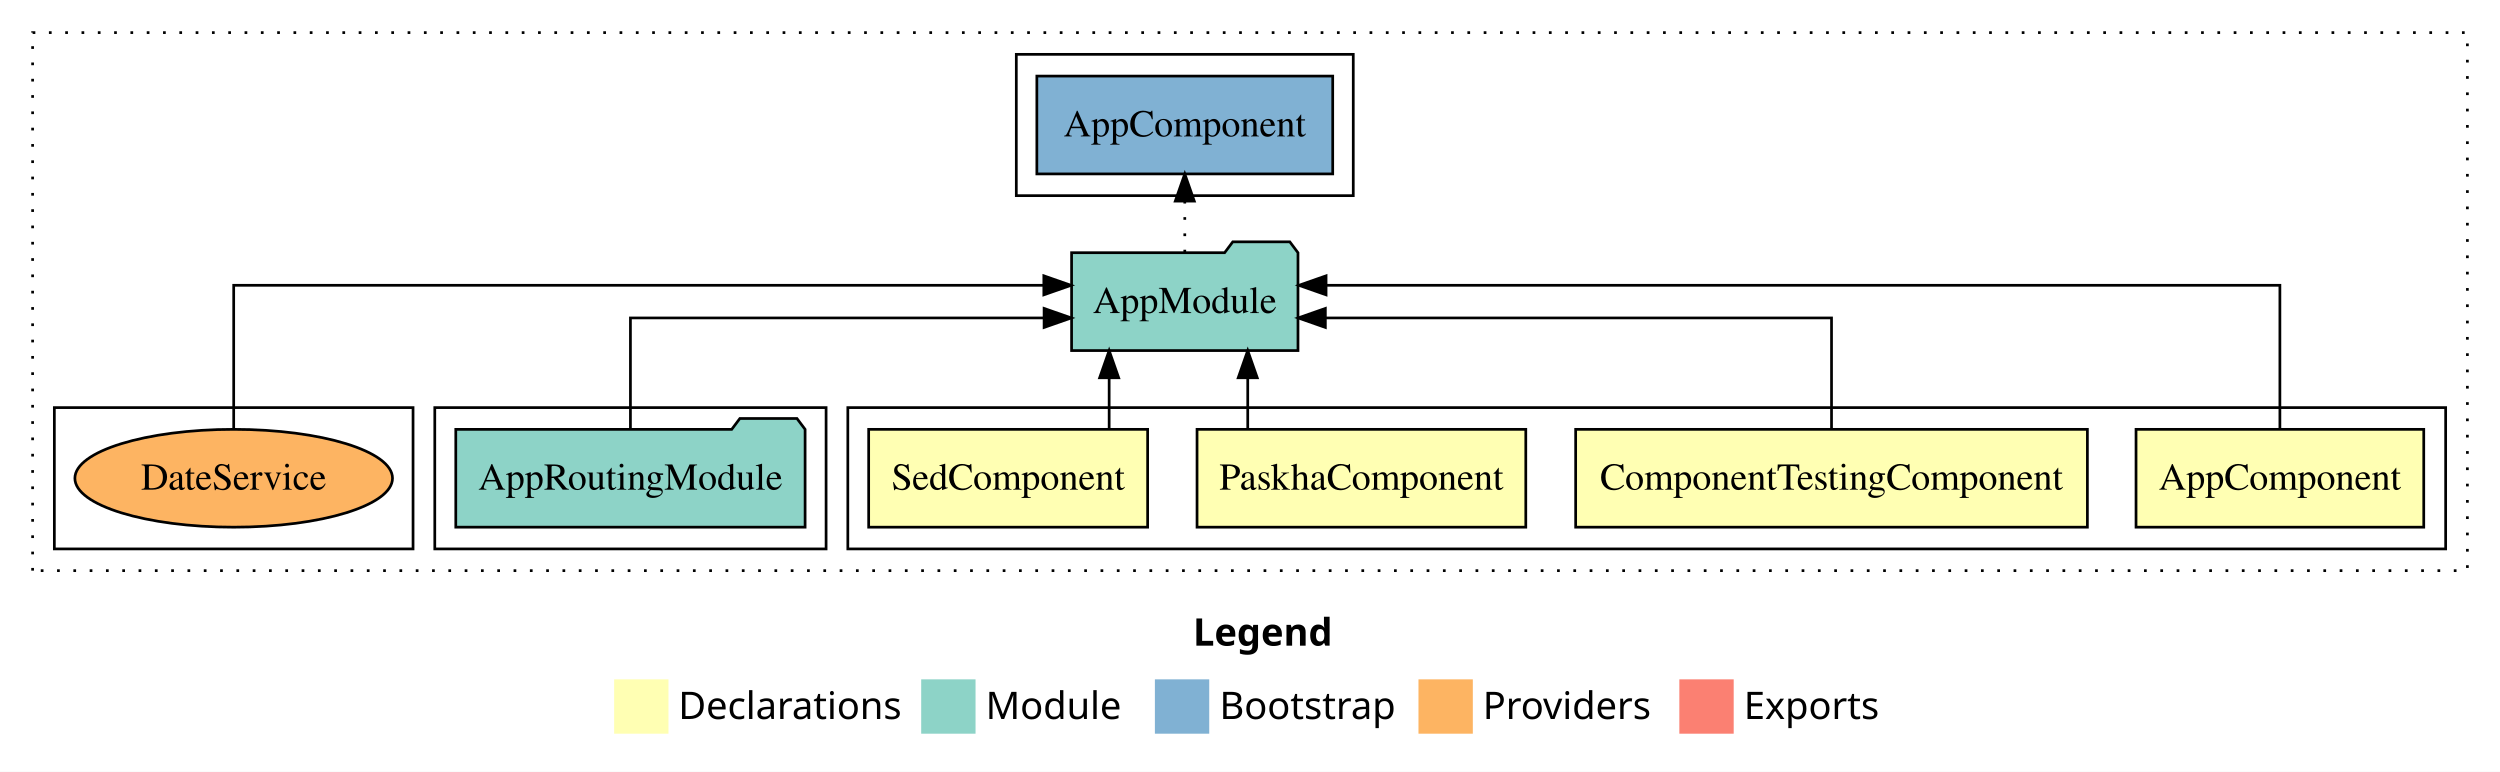
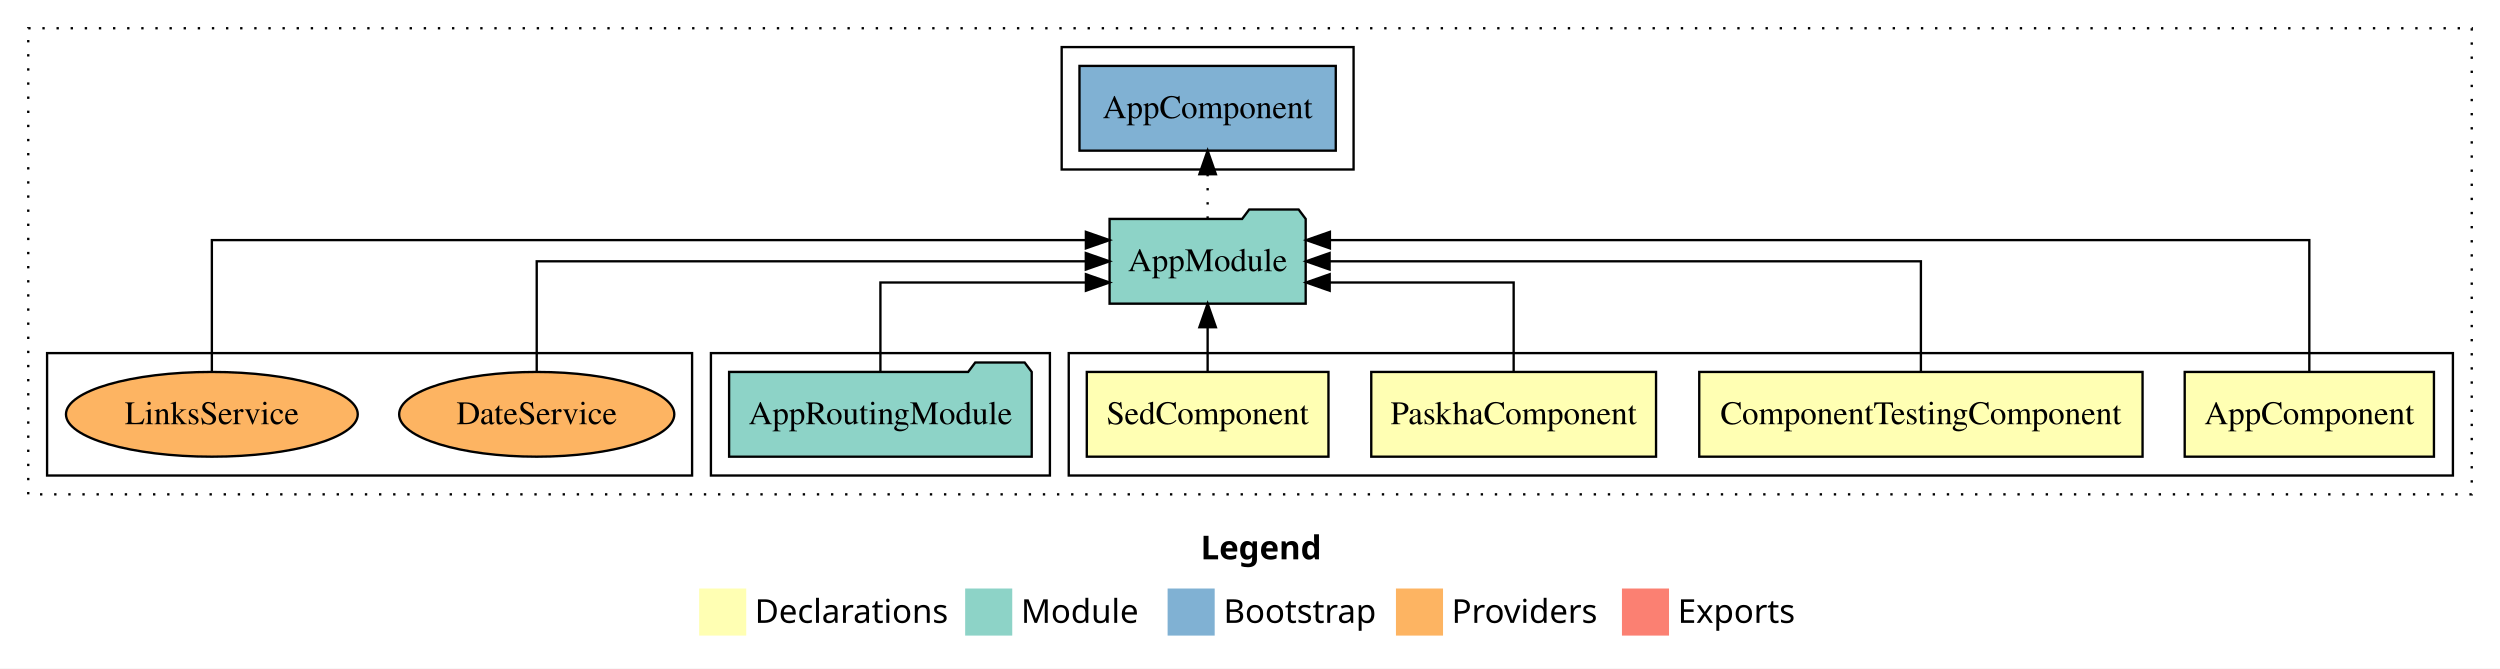
- <svg xmlns="http://www.w3.org/2000/svg" width="920pt" height="284pt" viewBox="0.00 0.00 920.00 284.00">
+ <svg xmlns="http://www.w3.org/2000/svg" width="1062pt" height="284pt" viewBox="0.00 0.00 1062.00 284.00">
  <g id="graph0" class="graph" transform="scale(1 1) rotate(0) translate(4 280)">
-     <polygon fill="#ffffff" stroke="transparent" points="-4,4 -4,-280 916,-280 916,4 -4,4" />
-     <text text-anchor="start" x="435.009" y="-42.4" font-family="sans-serif" font-weight="bold" font-size="14.00" fill="#000000">Legend</text>
-     <polygon fill="#ffffb3" stroke="transparent" points="222,-10 222,-30 242,-30 242,-10 222,-10" />
-     <text text-anchor="start" x="245.629" y="-15.4" font-family="sans-serif" font-size="14.00" fill="#000000">  Declarations</text>
-     <polygon fill="#8dd3c7" stroke="transparent" points="335,-10 335,-30 355,-30 355,-10 335,-10" />
-     <text text-anchor="start" x="358.725" y="-15.4" font-family="sans-serif" font-size="14.00" fill="#000000">  Module</text>
-     <polygon fill="#80b1d3" stroke="transparent" points="421,-10 421,-30 441,-30 441,-10 421,-10" />
-     <text text-anchor="start" x="444.781" y="-15.4" font-family="sans-serif" font-size="14.00" fill="#000000">  Bootstrap</text>
-     <polygon fill="#fdb462" stroke="transparent" points="518,-10 518,-30 538,-30 538,-10 518,-10" />
-     <text text-anchor="start" x="541.673" y="-15.4" font-family="sans-serif" font-size="14.00" fill="#000000">  Providers</text>
-     <polygon fill="#fb8072" stroke="transparent" points="614,-10 614,-30 634,-30 634,-10 614,-10" />
-     <text text-anchor="start" x="637.726" y="-15.4" font-family="sans-serif" font-size="14.00" fill="#000000">  Exports</text>
+     <polygon fill="#ffffff" stroke="transparent" points="-4,4 -4,-280 1058,-280 1058,4 -4,4" />
+     <text text-anchor="start" x="506.009" y="-42.4" font-family="sans-serif" font-weight="bold" font-size="14.00" fill="#000000">Legend</text>
+     <polygon fill="#ffffb3" stroke="transparent" points="293,-10 293,-30 313,-30 313,-10 293,-10" />
+     <text text-anchor="start" x="316.629" y="-15.4" font-family="sans-serif" font-size="14.00" fill="#000000">  Declarations</text>
+     <polygon fill="#8dd3c7" stroke="transparent" points="406,-10 406,-30 426,-30 426,-10 406,-10" />
+     <text text-anchor="start" x="429.725" y="-15.4" font-family="sans-serif" font-size="14.00" fill="#000000">  Module</text>
+     <polygon fill="#80b1d3" stroke="transparent" points="492,-10 492,-30 512,-30 512,-10 492,-10" />
+     <text text-anchor="start" x="515.781" y="-15.4" font-family="sans-serif" font-size="14.00" fill="#000000">  Bootstrap</text>
+     <polygon fill="#fdb462" stroke="transparent" points="589,-10 589,-30 609,-30 609,-10 589,-10" />
+     <text text-anchor="start" x="612.673" y="-15.4" font-family="sans-serif" font-size="14.00" fill="#000000">  Providers</text>
+     <polygon fill="#fb8072" stroke="transparent" points="685,-10 685,-30 705,-30 705,-10 685,-10" />
+     <text text-anchor="start" x="708.726" y="-15.4" font-family="sans-serif" font-size="14.00" fill="#000000">  Exports</text>
    <g id="clust1" class="cluster">
-       <polygon fill="none" stroke="#000000" stroke-dasharray="1,5" points="8,-70 8,-268 904,-268 904,-70 8,-70" />
+       <polygon fill="none" stroke="#000000" stroke-dasharray="1,5" points="8,-70 8,-268 1046,-268 1046,-70 8,-70" />
    </g>
    <g id="clust2" class="cluster">
-       <polygon fill="none" stroke="#000000" points="308,-78 308,-130 896,-130 896,-78 308,-78" />
+       <polygon fill="none" stroke="#000000" points="450,-78 450,-130 1038,-130 1038,-78 450,-78" />
    </g>
    <g id="clust7" class="cluster">
-       <polygon fill="none" stroke="#000000" points="156,-78 156,-130 300,-130 300,-78 156,-78" />
+       <polygon fill="none" stroke="#000000" points="298,-78 298,-130 442,-130 442,-78 298,-78" />
    </g>
    <g id="clust9" class="cluster">
-       <polygon fill="none" stroke="#000000" points="370,-208 370,-260 494,-260 494,-208 370,-208" />
+       <polygon fill="none" stroke="#000000" points="447,-208 447,-260 571,-260 571,-208 447,-208" />
    </g>
    <g id="clust10" class="cluster">
-       <polygon fill="none" stroke="#000000" points="16,-78 16,-130 148,-130 148,-78 16,-78" />
+       <polygon fill="none" stroke="#000000" points="16,-78 16,-130 290,-130 290,-78 16,-78" />
    </g>
    <g id="node1" class="node">
-       <polygon fill="#ffffb3" stroke="#000000" points="887.94,-122 782.06,-122 782.06,-86 887.94,-86 887.94,-122" />
-       <text text-anchor="middle" x="835" y="-99.8" font-family="Times,serif" font-size="14.00" fill="#000000">AppComponent</text>
+       <polygon fill="#ffffb3" stroke="#000000" points="1029.94,-122 924.06,-122 924.06,-86 1029.94,-86 1029.94,-122" />
+       <text text-anchor="middle" x="977" y="-99.8" font-family="Times,serif" font-size="14.00" fill="#000000">AppComponent</text>
    </g>
    <g id="node5" class="node">
-       <polygon fill="#8dd3c7" stroke="#000000" points="473.657,-187 470.657,-191 449.657,-191 446.657,-187 390.343,-187 390.343,-151 473.657,-151 473.657,-187" />
-       <text text-anchor="middle" x="432" y="-164.8" font-family="Times,serif" font-size="14.00" fill="#000000">AppModule</text>
+       <polygon fill="#8dd3c7" stroke="#000000" points="550.657,-187 547.657,-191 526.657,-191 523.657,-187 467.343,-187 467.343,-151 550.657,-151 550.657,-187" />
+       <text text-anchor="middle" x="509" y="-164.8" font-family="Times,serif" font-size="14.00" fill="#000000">AppModule</text>
    </g>
    <g id="edge1" class="edge">
-       <path fill="none" stroke="#000000" d="M835,-122.284C835,-143.321 835,-175 835,-175 835,-175 483.988,-175 483.988,-175" />
-       <polygon fill="#000000" stroke="#000000" points="483.988,-171.5 473.988,-175 483.988,-178.5 483.988,-171.5" />
+       <path fill="none" stroke="#000000" d="M977,-122.292C977,-144.206 977,-178 977,-178 977,-178 560.944,-178 560.944,-178" />
+       <polygon fill="#000000" stroke="#000000" points="560.944,-174.5 550.944,-178 560.944,-181.5 560.944,-174.5" />
    </g>
    <g id="node2" class="node">
-       <polygon fill="#ffffb3" stroke="#000000" points="764.158,-122 575.842,-122 575.842,-86 764.158,-86 764.158,-122" />
-       <text text-anchor="middle" x="670" y="-99.8" font-family="Times,serif" font-size="14.00" fill="#000000">ComponentTestingComponent</text>
+       <polygon fill="#ffffb3" stroke="#000000" points="906.158,-122 717.842,-122 717.842,-86 906.158,-86 906.158,-122" />
+       <text text-anchor="middle" x="812" y="-99.8" font-family="Times,serif" font-size="14.00" fill="#000000">ComponentTestingComponent</text>
    </g>
    <g id="edge2" class="edge">
-       <path fill="none" stroke="#000000" d="M670,-122.022C670,-139.373 670,-163 670,-163 670,-163 483.729,-163 483.729,-163" />
-       <polygon fill="#000000" stroke="#000000" points="483.729,-159.5 473.729,-163 483.729,-166.5 483.729,-159.5" />
+       <path fill="none" stroke="#000000" d="M812,-122.106C812,-141.339 812,-169 812,-169 812,-169 560.813,-169 560.813,-169" />
+       <polygon fill="#000000" stroke="#000000" points="560.813,-165.5 550.813,-169 560.813,-172.5 560.813,-165.5" />
    </g>
    <g id="node3" class="node">
-       <polygon fill="#ffffb3" stroke="#000000" points="557.489,-122 436.511,-122 436.511,-86 557.489,-86 557.489,-122" />
-       <text text-anchor="middle" x="497" y="-99.8" font-family="Times,serif" font-size="14.00" fill="#000000">PaskhaComponent</text>
+       <polygon fill="#ffffb3" stroke="#000000" points="699.489,-122 578.511,-122 578.511,-86 699.489,-86 699.489,-122" />
+       <text text-anchor="middle" x="639" y="-99.8" font-family="Times,serif" font-size="14.00" fill="#000000">PaskhaComponent</text>
    </g>
    <g id="edge3" class="edge">
-       <path fill="none" stroke="#000000" d="M455.167,-122.106C455.167,-122.106 455.167,-140.991 455.167,-140.991" />
-       <polygon fill="#000000" stroke="#000000" points="451.667,-140.991 455.167,-150.991 458.667,-140.991 451.667,-140.991" />
+       <path fill="none" stroke="#000000" d="M639,-122.027C639,-138.398 639,-160 639,-160 639,-160 560.848,-160 560.848,-160" />
+       <polygon fill="#000000" stroke="#000000" points="560.848,-156.5 550.848,-160 560.848,-163.5 560.848,-156.5" />
    </g>
    <g id="node4" class="node">
-       <polygon fill="#ffffb3" stroke="#000000" points="418.33,-122 315.67,-122 315.67,-86 418.33,-86 418.33,-122" />
-       <text text-anchor="middle" x="367" y="-99.8" font-family="Times,serif" font-size="14.00" fill="#000000">SedComponent</text>
+       <polygon fill="#ffffb3" stroke="#000000" points="560.33,-122 457.67,-122 457.67,-86 560.33,-86 560.33,-122" />
+       <text text-anchor="middle" x="509" y="-99.8" font-family="Times,serif" font-size="14.00" fill="#000000">SedComponent</text>
    </g>
    <g id="edge4" class="edge">
-       <path fill="none" stroke="#000000" d="M404.168,-122.106C404.168,-122.106 404.168,-140.991 404.168,-140.991" />
-       <polygon fill="#000000" stroke="#000000" points="400.668,-140.991 404.168,-150.991 407.668,-140.991 400.668,-140.991" />
+       <path fill="none" stroke="#000000" d="M509,-122.106C509,-122.106 509,-140.991 509,-140.991" />
+       <polygon fill="#000000" stroke="#000000" points="505.5,-140.991 509,-150.991 512.5,-140.991 505.5,-140.991" />
    </g>
    <g id="node7" class="node">
-       <polygon fill="#80b1d3" stroke="#000000" points="486.439,-252 377.561,-252 377.561,-216 486.439,-216 486.439,-252" />
-       <text text-anchor="middle" x="432" y="-229.8" font-family="Times,serif" font-size="14.00" fill="#000000">AppComponent </text>
+       <polygon fill="#80b1d3" stroke="#000000" points="563.439,-252 454.561,-252 454.561,-216 563.439,-216 563.439,-252" />
+       <text text-anchor="middle" x="509" y="-229.8" font-family="Times,serif" font-size="14.00" fill="#000000">AppComponent </text>
    </g>
    <g id="edge6" class="edge">
-       <path fill="none" stroke="#000000" stroke-dasharray="1,5" d="M432,-187.106C432,-187.106 432,-205.991 432,-205.991" />
-       <polygon fill="#000000" stroke="#000000" points="428.5,-205.991 432,-215.991 435.5,-205.991 428.5,-205.991" />
+       <path fill="none" stroke="#000000" stroke-dasharray="1,5" d="M509,-187.106C509,-187.106 509,-205.991 509,-205.991" />
+       <polygon fill="#000000" stroke="#000000" points="505.5,-205.991 509,-215.991 512.5,-205.991 505.5,-205.991" />
    </g>
    <g id="node6" class="node">
-       <polygon fill="#8dd3c7" stroke="#000000" points="292.274,-122 289.274,-126 268.274,-126 265.274,-122 163.726,-122 163.726,-86 292.274,-86 292.274,-122" />
-       <text text-anchor="middle" x="228" y="-99.8" font-family="Times,serif" font-size="14.00" fill="#000000">AppRoutingModule</text>
+       <polygon fill="#8dd3c7" stroke="#000000" points="434.274,-122 431.274,-126 410.274,-126 407.274,-122 305.726,-122 305.726,-86 434.274,-86 434.274,-122" />
+       <text text-anchor="middle" x="370" y="-99.8" font-family="Times,serif" font-size="14.00" fill="#000000">AppRoutingModule</text>
    </g>
    <g id="edge5" class="edge">
-       <path fill="none" stroke="#000000" d="M228,-122.022C228,-139.373 228,-163 228,-163 228,-163 380.225,-163 380.225,-163" />
-       <polygon fill="#000000" stroke="#000000" points="380.225,-166.5 390.225,-163 380.225,-159.5 380.225,-166.5" />
+       <path fill="none" stroke="#000000" d="M370,-122.027C370,-138.398 370,-160 370,-160 370,-160 457.295,-160 457.295,-160" />
+       <polygon fill="#000000" stroke="#000000" points="457.296,-163.5 467.295,-160 457.295,-156.5 457.296,-163.5" />
    </g>
    <g id="node8" class="node">
-       <ellipse fill="#fdb462" stroke="#000000" cx="82" cy="-104" rx="58.441" ry="18" />
-       <text text-anchor="middle" x="82" y="-99.8" font-family="Times,serif" font-size="14.00" fill="#000000">DateService</text>
+       <ellipse fill="#fdb462" stroke="#000000" cx="224" cy="-104" rx="58.441" ry="18" />
+       <text text-anchor="middle" x="224" y="-99.8" font-family="Times,serif" font-size="14.00" fill="#000000">DateService</text>
    </g>
    <g id="edge7" class="edge">
-       <path fill="none" stroke="#000000" d="M82,-122.284C82,-143.321 82,-175 82,-175 82,-175 380.13,-175 380.13,-175" />
-       <polygon fill="#000000" stroke="#000000" points="380.13,-178.5 390.13,-175 380.129,-171.5 380.13,-178.5" />
+       <path fill="none" stroke="#000000" d="M224,-122.106C224,-141.339 224,-169 224,-169 224,-169 457.253,-169 457.253,-169" />
+       <polygon fill="#000000" stroke="#000000" points="457.253,-172.5 467.253,-169 457.253,-165.5 457.253,-172.5" />
+     </g>
+     <g id="node9" class="node">
+       <ellipse fill="#fdb462" stroke="#000000" cx="86" cy="-104" rx="61.975" ry="18" />
+       <text text-anchor="middle" x="86" y="-99.8" font-family="Times,serif" font-size="14.00" fill="#000000">LinksService</text>
+     </g>
+     <g id="edge8" class="edge">
+       <path fill="none" stroke="#000000" d="M86,-122.292C86,-144.206 86,-178 86,-178 86,-178 457.284,-178 457.284,-178" />
+       <polygon fill="#000000" stroke="#000000" points="457.284,-181.5 467.284,-178 457.283,-174.5 457.284,-181.5" />
    </g>
  </g>
</svg>
